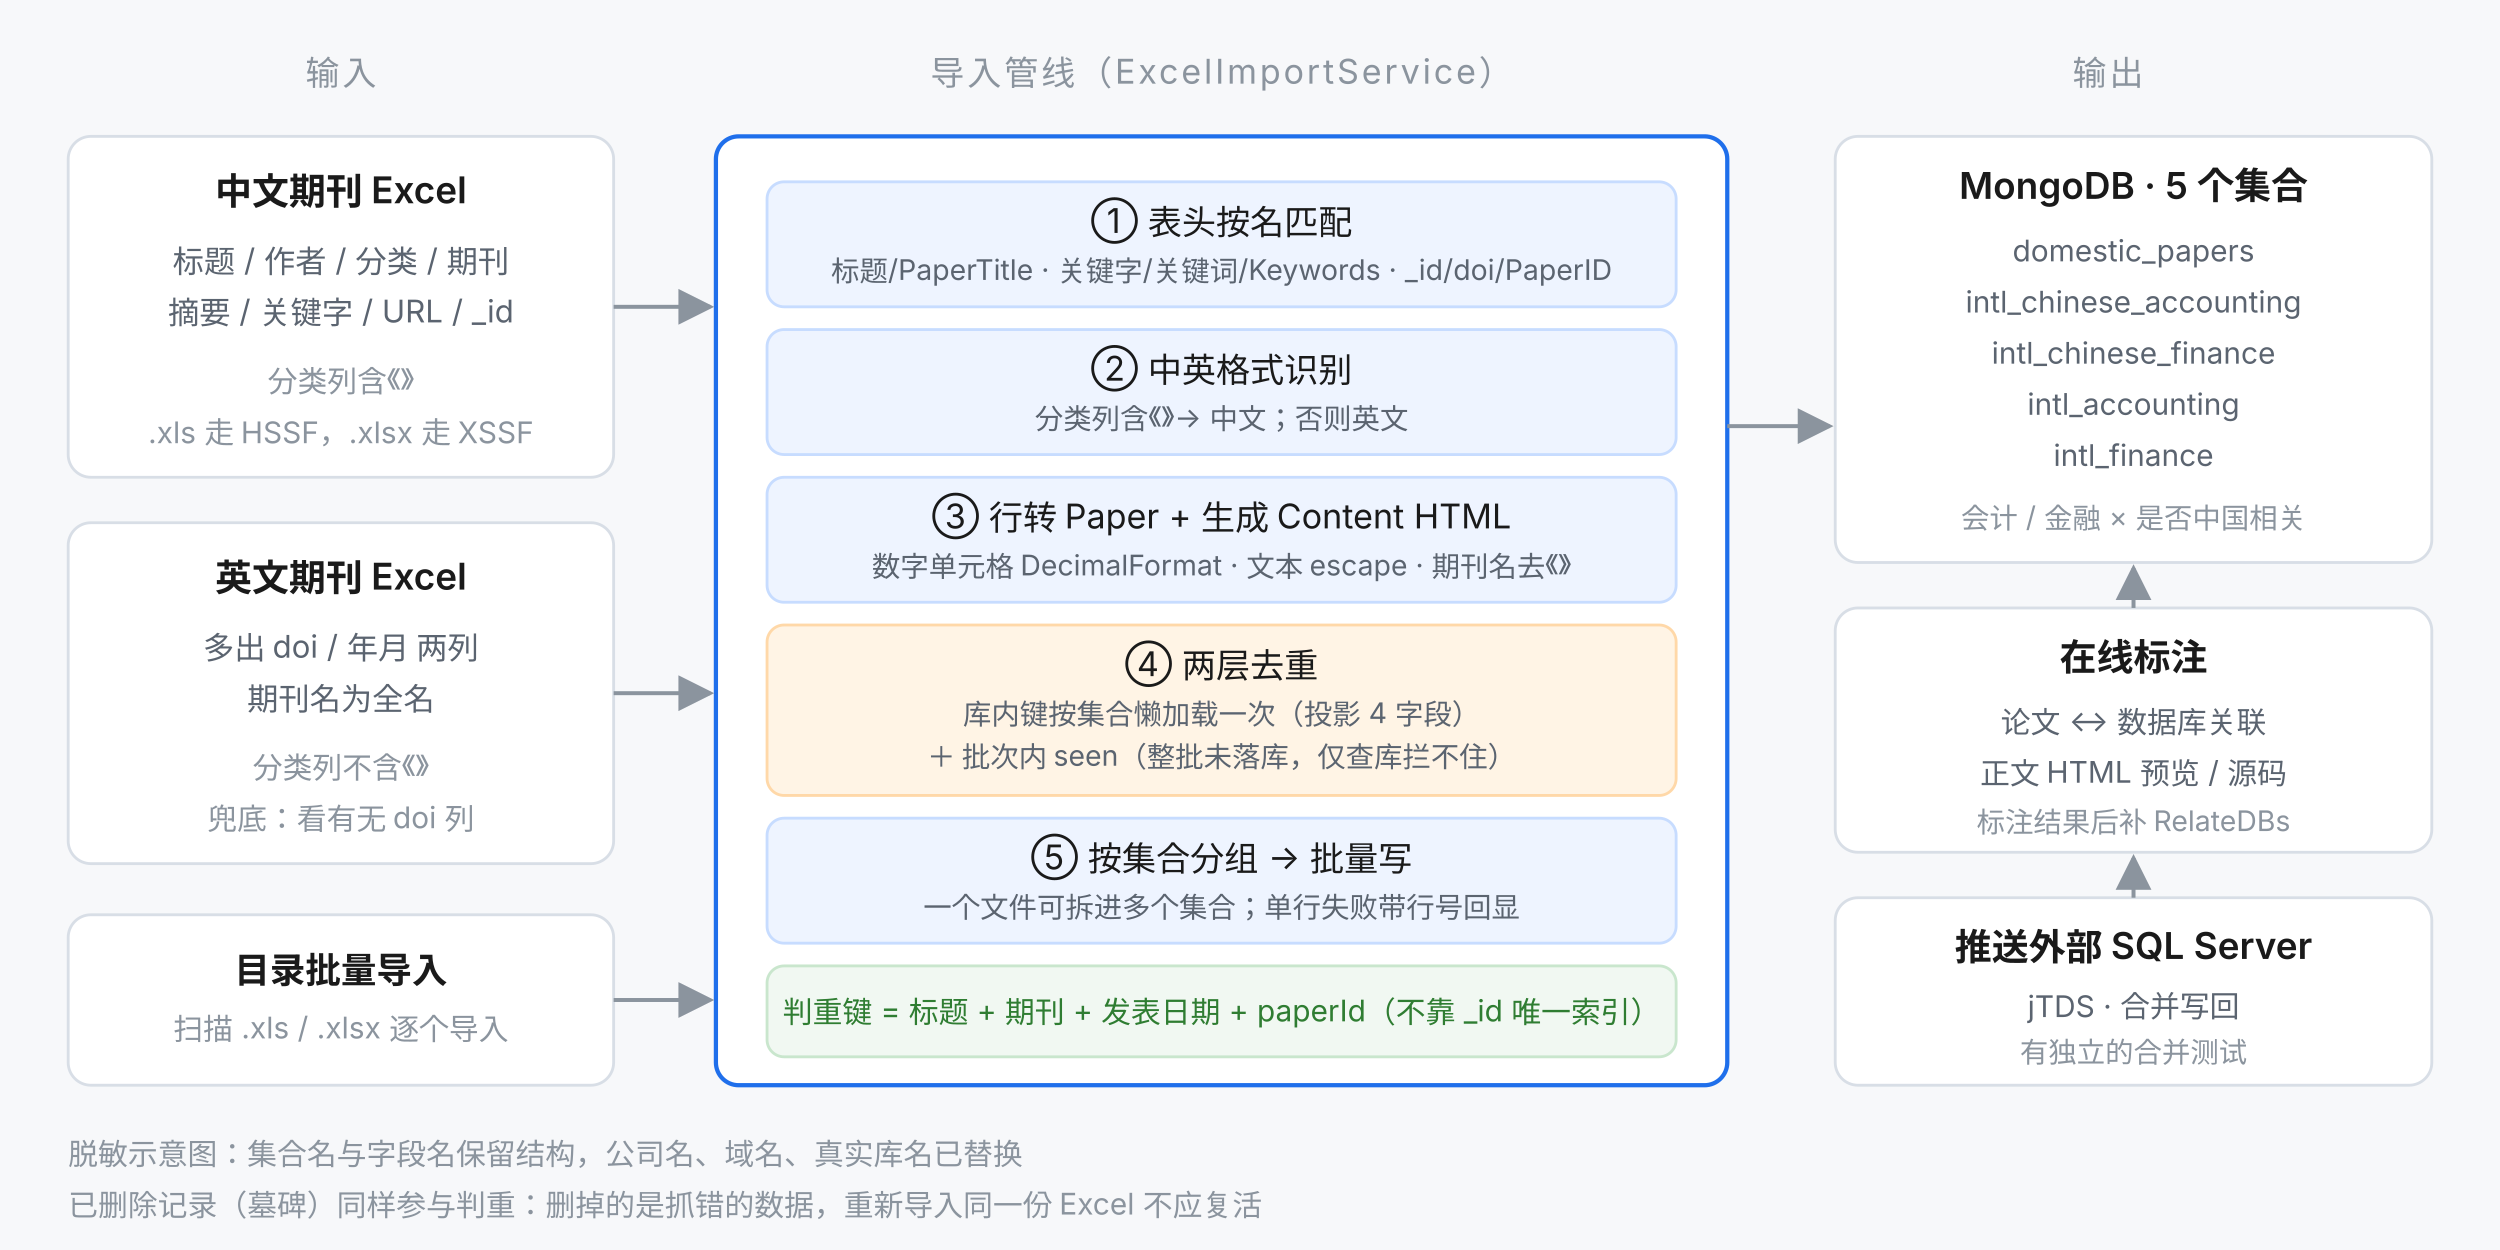
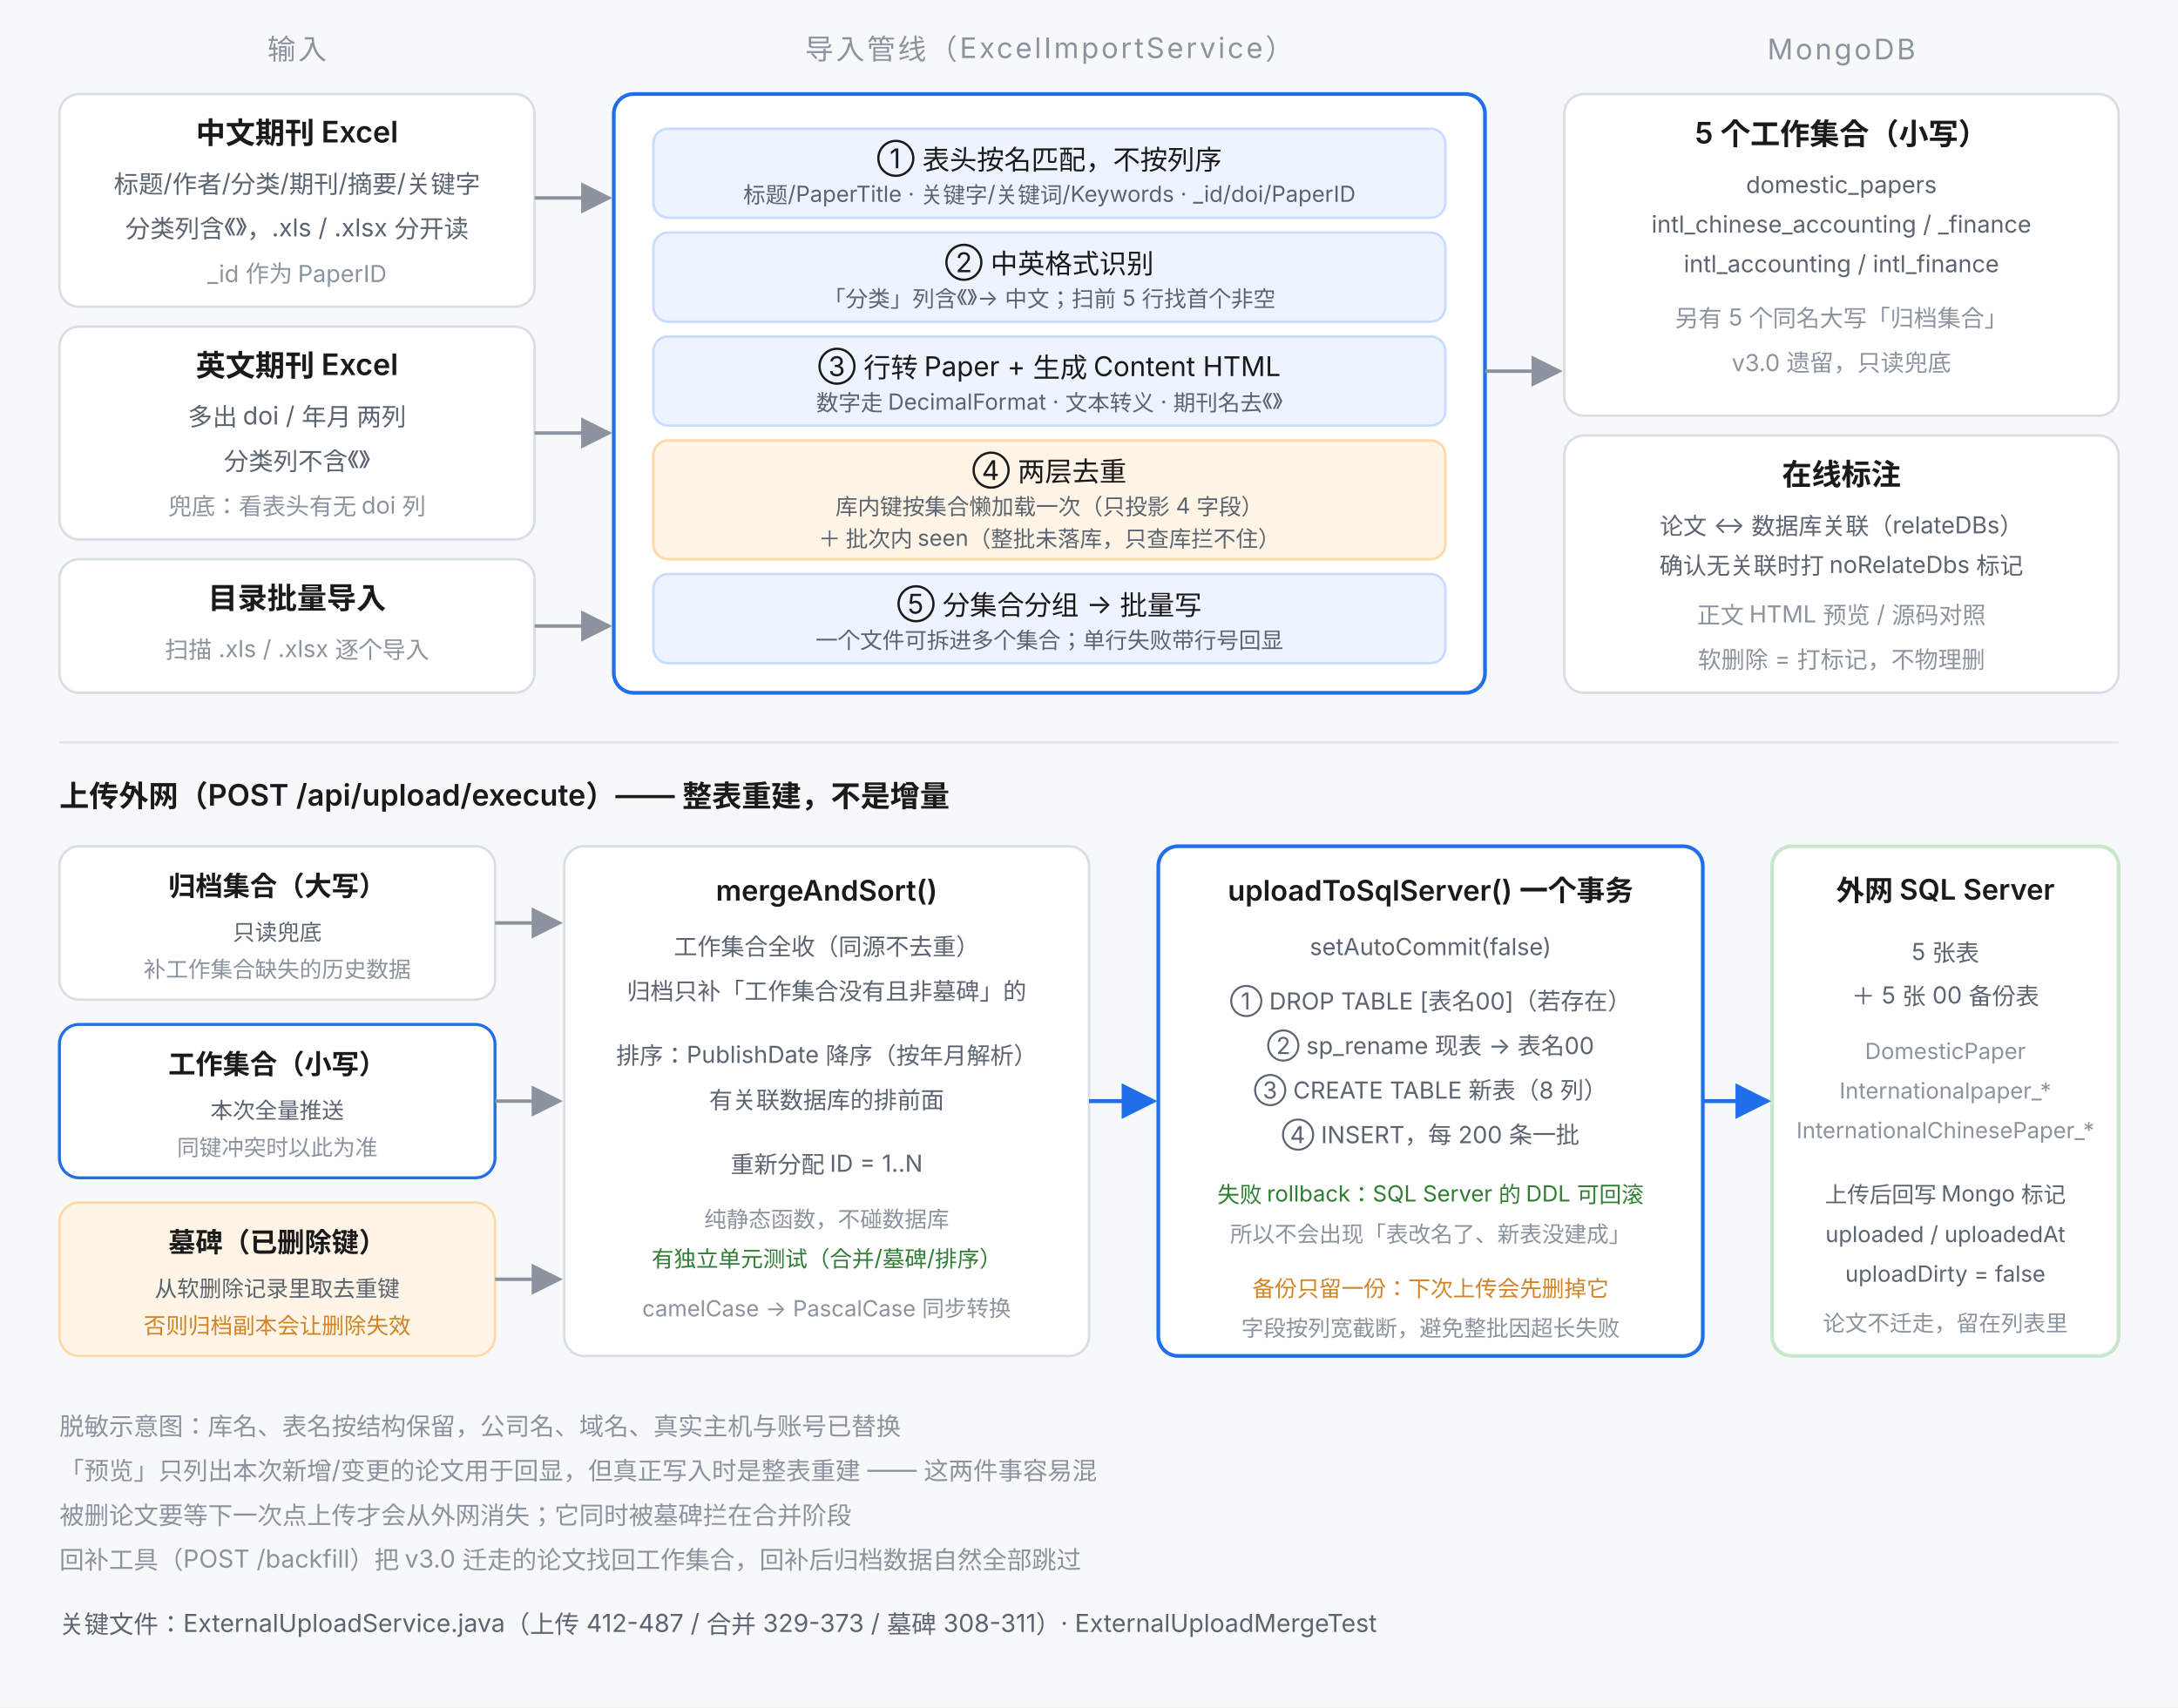
- <svg xmlns="http://www.w3.org/2000/svg" viewBox="0 0 880 440" width="880" height="440" font-family="-apple-system, 'Segoe UI', 'PingFang SC', 'Microsoft YaHei', sans-serif">
-   <rect width="880" height="440" fill="#f7f8fa" />
+ <svg xmlns="http://www.w3.org/2000/svg" viewBox="0 0 880 690" width="880" height="690" font-family="-apple-system, 'Segoe UI', 'PingFang SC', 'Microsoft YaHei', sans-serif">
+   <rect width="880" height="690" fill="#f7f8fa" />
  <defs>
-     <marker id="ar" markerWidth="9" markerHeight="9" refX="8" refY="4.5" orient="auto">
+     <marker id="a1" markerWidth="9" markerHeight="9" refX="8" refY="4.5" orient="auto">
      <path d="M0,0 L9,4.5 L0,9 z" fill="#8b949e" />
    </marker>
-     <marker id="ar2" markerWidth="9" markerHeight="9" refX="8" refY="4.5" orient="auto">
-       <path d="M0,0 L9,4.5 L0,9 z" fill="#ffa94d" />
+     <marker id="a2" markerWidth="9" markerHeight="9" refX="8" refY="4.5" orient="auto">
+       <path d="M0,0 L9,4.5 L0,9 z" fill="#1f6feb" />
    </marker>
  </defs>
-   <text x="120" y="30" text-anchor="middle" font-size="12" fill="#8b949e" letter-spacing="1">输入</text>
-   <text x="430" y="30" text-anchor="middle" font-size="12" fill="#8b949e" letter-spacing="1">导入管线（ExcelImportService）</text>
-   <text x="742" y="30" text-anchor="middle" font-size="12" fill="#8b949e" letter-spacing="1">输出</text>
-   <rect x="24" y="48" width="192" height="120" rx="8" fill="#fff" stroke="#d8dee6" />
-   <text x="120" y="72" text-anchor="middle" font-size="13" fill="#1a1a1a" font-weight="600">中文期刊 Excel</text>
-   <text x="120" y="96" text-anchor="middle" font-size="11" fill="#5b6470">标题 / 作者 / 分类 / 期刊</text>
-   <text x="120" y="114" text-anchor="middle" font-size="11" fill="#5b6470">摘要 / 关键字 / URL / _id</text>
-   <text x="120" y="138" text-anchor="middle" font-size="10.5" fill="#8b949e">分类列含《》</text>
-   <text x="120" y="156" text-anchor="middle" font-size="10.5" fill="#8b949e">.xls 走 HSSF，.xlsx 走 XSSF</text>
-   <rect x="24" y="184" width="192" height="120" rx="8" fill="#fff" stroke="#d8dee6" />
-   <text x="120" y="208" text-anchor="middle" font-size="13" fill="#1a1a1a" font-weight="600">英文期刊 Excel</text>
-   <text x="120" y="232" text-anchor="middle" font-size="11" fill="#5b6470">多出 doi / 年月 两列</text>
-   <text x="120" y="250" text-anchor="middle" font-size="11" fill="#5b6470">期刊名为全名</text>
-   <text x="120" y="274" text-anchor="middle" font-size="10.5" fill="#8b949e">分类列不含《》</text>
-   <text x="120" y="292" text-anchor="middle" font-size="10.5" fill="#8b949e">兜底：看有无 doi 列</text>
-   <rect x="24" y="322" width="192" height="60" rx="8" fill="#fff" stroke="#d8dee6" />
-   <text x="120" y="346" text-anchor="middle" font-size="12.5" fill="#1a1a1a" font-weight="600">目录批量导入</text>
-   <text x="120" y="366" text-anchor="middle" font-size="10.5" fill="#8b949e">扫描 .xls / .xlsx 逐个导入</text>
-   <rect x="252" y="48" width="356" height="334" rx="8" fill="#fff" stroke="#1f6feb" stroke-width="1.5" />
-   <g font-size="11.5">
-     <rect x="270" y="64" width="320" height="44" rx="6" fill="#eef4ff" stroke="#c7dcff" />
-     <text x="430" y="82" text-anchor="middle" font-size="12" fill="#1a1a1a">① 表头按名匹配</text>
-     <text x="430" y="99" text-anchor="middle" font-size="10" fill="#5b6470">标题/PaperTitle · 关键字/关键词/Keywords · _id/doi/PaperID</text>
-     <rect x="270" y="116" width="320" height="44" rx="6" fill="#eef4ff" stroke="#c7dcff" />
-     <text x="430" y="134" text-anchor="middle" font-size="12" fill="#1a1a1a">② 中英格式识别</text>
-     <text x="430" y="151" text-anchor="middle" font-size="10" fill="#5b6470">分类列含《》→ 中文；否则英文</text>
-     <rect x="270" y="168" width="320" height="44" rx="6" fill="#eef4ff" stroke="#c7dcff" />
-     <text x="430" y="186" text-anchor="middle" font-size="12" fill="#1a1a1a">③ 行转 Paper + 生成 Content HTML</text>
-     <text x="430" y="203" text-anchor="middle" font-size="10" fill="#5b6470">数字单元格 DecimalFormat · 文本 escape · 期刊名去《》</text>
-     <rect x="270" y="220" width="320" height="60" rx="6" fill="#fff4e5" stroke="#ffd8a8" />
-     <text x="430" y="238" text-anchor="middle" font-size="12" fill="#1a1a1a">④ 两层去重</text>
-     <text x="430" y="255" text-anchor="middle" font-size="10" fill="#5b6470">库内键按集合懒加载一次（投影 4 字段）</text>
-     <text x="430" y="270" text-anchor="middle" font-size="10" fill="#5b6470">＋ 批次内 seen（整批未落库，仅查库拦不住）</text>
-     <rect x="270" y="288" width="320" height="44" rx="6" fill="#eef4ff" stroke="#c7dcff" />
-     <text x="430" y="306" text-anchor="middle" font-size="12" fill="#1a1a1a">⑤ 按集合分组 → 批量写</text>
-     <text x="430" y="323" text-anchor="middle" font-size="10" fill="#5b6470">一个文件可拆进多个集合；单行失败带行号回显</text>
-     <rect x="270" y="340" width="320" height="32" rx="6" fill="#f1f8f2" stroke="#c9e6cd" />
-     <text x="430" y="360" text-anchor="middle" font-size="10.5" fill="#2f7d32">判重键 = 标题 + 期刊 + 发表日期 + paperId（不靠 _id 唯一索引）</text>
-   </g>
-   <rect x="646" y="48" width="210" height="150" rx="8" fill="#fff" stroke="#d8dee6" />
-   <text x="751" y="70" text-anchor="middle" font-size="13" fill="#1a1a1a" font-weight="600">MongoDB · 5 个集合</text>
-   <text x="751" y="92" text-anchor="middle" font-size="10.5" fill="#5b6470">domestic_papers</text>
-   <text x="751" y="110" text-anchor="middle" font-size="10.5" fill="#5b6470">intl_chinese_accounting</text>
-   <text x="751" y="128" text-anchor="middle" font-size="10.5" fill="#5b6470">intl_chinese_finance</text>
-   <text x="751" y="146" text-anchor="middle" font-size="10.5" fill="#5b6470">intl_accounting</text>
-   <text x="751" y="164" text-anchor="middle" font-size="10.5" fill="#5b6470">intl_finance</text>
-   <text x="751" y="186" text-anchor="middle" font-size="10" fill="#8b949e">会计 / 金融 × 是否中国相关</text>
-   <rect x="646" y="214" width="210" height="86" rx="8" fill="#fff" stroke="#d8dee6" />
-   <text x="751" y="236" text-anchor="middle" font-size="13" fill="#1a1a1a" font-weight="600">在线标注</text>
-   <text x="751" y="258" text-anchor="middle" font-size="10.5" fill="#5b6470">论文 ↔ 数据库关联</text>
-   <text x="751" y="276" text-anchor="middle" font-size="10.5" fill="#5b6470">正文 HTML 预览 / 源码</text>
-   <text x="751" y="293" text-anchor="middle" font-size="10" fill="#8b949e">标注结果后补 RelateDBs</text>
-   <rect x="646" y="316" width="210" height="66" rx="8" fill="#fff" stroke="#d8dee6" />
-   <text x="751" y="338" text-anchor="middle" font-size="13" fill="#1a1a1a" font-weight="600">推送外部 SQL Server</text>
-   <text x="751" y="358" text-anchor="middle" font-size="10.5" fill="#5b6470">jTDS · 合并写回</text>
-   <text x="751" y="374" text-anchor="middle" font-size="10" fill="#8b949e">有独立的合并测试</text>
-   <line x1="216" y1="108" x2="250" y2="108" stroke="#8b949e" stroke-width="1.4" marker-end="url(#ar)" />
-   <line x1="216" y1="244" x2="250" y2="244" stroke="#8b949e" stroke-width="1.4" marker-end="url(#ar)" />
-   <line x1="216" y1="352" x2="250" y2="352" stroke="#8b949e" stroke-width="1.4" marker-end="url(#ar)" />
-   <line x1="608" y1="150" x2="644" y2="150" stroke="#8b949e" stroke-width="1.4" marker-end="url(#ar)" />
-   <path d="M751,214 L751,200" fill="none" stroke="#8b949e" stroke-width="1.4" marker-end="url(#ar)" />
-   <path d="M751,316 L751,302" fill="none" stroke="#8b949e" stroke-width="1.4" marker-end="url(#ar)" />
-   <text x="24" y="410" font-size="10.5" fill="#8b949e">脱敏示意图：集合名与字段名保留结构，公司名、域名、真实库名已替换</text>
-   <text x="24" y="428" font-size="10.5" fill="#8b949e">已删除记录（墓碑）同样参与判重：删掉的是抓错的数据，重新导入同一份 Excel 不应复活</text>
+   <text x="120" y="24" text-anchor="middle" font-size="11.5" fill="#8b949e" letter-spacing="1">输入</text>
+   <text x="424" y="24" text-anchor="middle" font-size="11.5" fill="#8b949e" letter-spacing="1">导入管线（ExcelImportService）</text>
+   <text x="744" y="24" text-anchor="middle" font-size="11.5" fill="#8b949e" letter-spacing="1">MongoDB</text>
+   <rect x="24" y="38" width="192" height="86" rx="8" fill="#fff" stroke="#d8dee6" />
+   <text x="120" y="58" text-anchor="middle" font-size="12" fill="#1a1a1a" font-weight="600">中文期刊 Excel</text>
+   <text x="120" y="78" text-anchor="middle" font-size="10" fill="#5b6470">标题/作者/分类/期刊/摘要/关键字</text>
+   <text x="120" y="96" text-anchor="middle" font-size="10" fill="#5b6470">分类列含《》，.xls / .xlsx 分开读</text>
+   <text x="120" y="114" text-anchor="middle" font-size="9.5" fill="#8b949e">_id 作为 PaperID</text>
+   <rect x="24" y="132" width="192" height="86" rx="8" fill="#fff" stroke="#d8dee6" />
+   <text x="120" y="152" text-anchor="middle" font-size="12" fill="#1a1a1a" font-weight="600">英文期刊 Excel</text>
+   <text x="120" y="172" text-anchor="middle" font-size="10" fill="#5b6470">多出 doi / 年月 两列</text>
+   <text x="120" y="190" text-anchor="middle" font-size="10" fill="#5b6470">分类列不含《》</text>
+   <text x="120" y="208" text-anchor="middle" font-size="9.5" fill="#8b949e">兜底：看表头有无 doi 列</text>
+   <rect x="24" y="226" width="192" height="54" rx="8" fill="#fff" stroke="#d8dee6" />
+   <text x="120" y="246" text-anchor="middle" font-size="12" fill="#1a1a1a" font-weight="600">目录批量导入</text>
+   <text x="120" y="266" text-anchor="middle" font-size="9.5" fill="#8b949e">扫描 .xls / .xlsx 逐个导入</text>
+   <rect x="248" y="38" width="352" height="242" rx="8" fill="#fff" stroke="#1f6feb" stroke-width="1.5" />
+   <rect x="264" y="52" width="320" height="36" rx="6" fill="#eef4ff" stroke="#c7dcff" />
+   <text x="424" y="68" text-anchor="middle" font-size="11" fill="#1a1a1a">① 表头按名匹配，不按列序</text>
+   <text x="424" y="82" text-anchor="middle" font-size="9" fill="#5b6470">标题/PaperTitle · 关键字/关键词/Keywords · _id/doi/PaperID</text>
+   <rect x="264" y="94" width="320" height="36" rx="6" fill="#eef4ff" stroke="#c7dcff" />
+   <text x="424" y="110" text-anchor="middle" font-size="11" fill="#1a1a1a">② 中英格式识别</text>
+   <text x="424" y="124" text-anchor="middle" font-size="9" fill="#5b6470">「分类」列含《》→ 中文；扫前 5 行找首个非空</text>
+   <rect x="264" y="136" width="320" height="36" rx="6" fill="#eef4ff" stroke="#c7dcff" />
+   <text x="424" y="152" text-anchor="middle" font-size="11" fill="#1a1a1a">③ 行转 Paper + 生成 Content HTML</text>
+   <text x="424" y="166" text-anchor="middle" font-size="9" fill="#5b6470">数字走 DecimalFormat · 文本转义 · 期刊名去《》</text>
+   <rect x="264" y="178" width="320" height="48" rx="6" fill="#fff4e5" stroke="#ffd8a8" />
+   <text x="424" y="194" text-anchor="middle" font-size="11" fill="#1a1a1a">④ 两层去重</text>
+   <text x="424" y="208" text-anchor="middle" font-size="9" fill="#5b6470">库内键按集合懒加载一次（只投影 4 字段）</text>
+   <text x="424" y="221" text-anchor="middle" font-size="9" fill="#5b6470">＋ 批次内 seen（整批未落库，只查库拦不住）</text>
+   <rect x="264" y="232" width="320" height="36" rx="6" fill="#eef4ff" stroke="#c7dcff" />
+   <text x="424" y="248" text-anchor="middle" font-size="11" fill="#1a1a1a">⑤ 分集合分组 → 批量写</text>
+   <text x="424" y="262" text-anchor="middle" font-size="9" fill="#5b6470">一个文件可拆进多个集合；单行失败带行号回显</text>
+   <rect x="632" y="38" width="224" height="130" rx="8" fill="#fff" stroke="#d8dee6" />
+   <text x="744" y="58" text-anchor="middle" font-size="12" fill="#1a1a1a" font-weight="600">5 个工作集合（小写）</text>
+   <text x="744" y="78" text-anchor="middle" font-size="9.5" fill="#5b6470">domestic_papers</text>
+   <text x="744" y="94" text-anchor="middle" font-size="9.5" fill="#5b6470">intl_chinese_accounting / _finance</text>
+   <text x="744" y="110" text-anchor="middle" font-size="9.5" fill="#5b6470">intl_accounting / intl_finance</text>
+   <text x="744" y="132" text-anchor="middle" font-size="9.5" fill="#8b949e">另有 5 个同名大写「归档集合」</text>
+   <text x="744" y="150" text-anchor="middle" font-size="9.5" fill="#8b949e">v3.0 遗留，只读兜底</text>
+   <rect x="632" y="176" width="224" height="104" rx="8" fill="#fff" stroke="#d8dee6" />
+   <text x="744" y="196" text-anchor="middle" font-size="12" fill="#1a1a1a" font-weight="600">在线标注</text>
+   <text x="744" y="216" text-anchor="middle" font-size="9.5" fill="#5b6470">论文 ↔ 数据库关联（relateDBs）</text>
+   <text x="744" y="232" text-anchor="middle" font-size="9.5" fill="#5b6470">确认无关联时打 noRelateDbs 标记</text>
+   <text x="744" y="252" text-anchor="middle" font-size="9.5" fill="#8b949e">正文 HTML 预览 / 源码对照</text>
+   <text x="744" y="270" text-anchor="middle" font-size="9.5" fill="#8b949e">软删除 = 打标记，不物理删</text>
+   <line x1="216" y1="80" x2="246" y2="80" stroke="#8b949e" stroke-width="1.4" marker-end="url(#a1)" />
+   <line x1="216" y1="175" x2="246" y2="175" stroke="#8b949e" stroke-width="1.4" marker-end="url(#a1)" />
+   <line x1="216" y1="253" x2="246" y2="253" stroke="#8b949e" stroke-width="1.4" marker-end="url(#a1)" />
+   <line x1="600" y1="150" x2="630" y2="150" stroke="#8b949e" stroke-width="1.4" marker-end="url(#a1)" />
+   <line x1="24" y1="300" x2="856" y2="300" stroke="#e3e6ea" stroke-width="1" />
+   <text x="24" y="326" font-size="12" fill="#1a1a1a" font-weight="600">上传外网（POST /api/upload/execute）—— 整表重建，不是增量</text>
+   <rect x="24" y="342" width="176" height="62" rx="8" fill="#fff" stroke="#d8dee6" />
+   <text x="112" y="362" text-anchor="middle" font-size="11" fill="#1a1a1a" font-weight="600">归档集合（大写）</text>
+   <text x="112" y="380" text-anchor="middle" font-size="9" fill="#5b6470">只读兜底</text>
+   <text x="112" y="395" text-anchor="middle" font-size="9" fill="#8b949e">补工作集合缺失的历史数据</text>
+   <rect x="24" y="414" width="176" height="62" rx="8" fill="#fff" stroke="#1f6feb" stroke-width="1.2" />
+   <text x="112" y="434" text-anchor="middle" font-size="11" fill="#1a1a1a" font-weight="600">工作集合（小写）</text>
+   <text x="112" y="452" text-anchor="middle" font-size="9" fill="#5b6470">本次全量推送</text>
+   <text x="112" y="467" text-anchor="middle" font-size="9" fill="#8b949e">同键冲突时以此为准</text>
+   <rect x="24" y="486" width="176" height="62" rx="8" fill="#fff4e5" stroke="#ffd8a8" />
+   <text x="112" y="506" text-anchor="middle" font-size="11" fill="#1a1a1a" font-weight="600">墓碑（已删除键）</text>
+   <text x="112" y="524" text-anchor="middle" font-size="9" fill="#5b6470">从软删除记录里取去重键</text>
+   <text x="112" y="539" text-anchor="middle" font-size="9" fill="#d08428">否则归档副本会让删除失效</text>
+   <rect x="228" y="342" width="212" height="206" rx="8" fill="#fff" stroke="#d8dee6" />
+   <text x="334" y="364" text-anchor="middle" font-size="11.5" fill="#1a1a1a" font-weight="600">mergeAndSort()</text>
+   <text x="334" y="386" text-anchor="middle" font-size="9.5" fill="#5b6470">工作集合全收（同源不去重）</text>
+   <text x="334" y="404" text-anchor="middle" font-size="9.5" fill="#5b6470">归档只补「工作集合没有且非墓碑」的</text>
+   <text x="334" y="430" text-anchor="middle" font-size="9.5" fill="#5b6470">排序：PublishDate 降序（按年月解析）</text>
+   <text x="334" y="448" text-anchor="middle" font-size="9.5" fill="#5b6470">　　　有关联数据库的排前面</text>
+   <text x="334" y="474" text-anchor="middle" font-size="9.5" fill="#5b6470">重新分配 ID = 1..N</text>
+   <text x="334" y="496" text-anchor="middle" font-size="9" fill="#8b949e">纯静态函数，不碰数据库</text>
+   <text x="334" y="512" text-anchor="middle" font-size="9" fill="#2f7d32">有独立单元测试（合并/墓碑/排序）</text>
+   <text x="334" y="532" text-anchor="middle" font-size="9" fill="#8b949e">camelCase → PascalCase 同步转换</text>
+   <rect x="468" y="342" width="220" height="206" rx="8" fill="#fff" stroke="#1f6feb" stroke-width="1.5" />
+   <text x="578" y="364" text-anchor="middle" font-size="11.5" fill="#1a1a1a" font-weight="600">uploadToSqlServer() 一个事务</text>
+   <text x="578" y="386" text-anchor="middle" font-size="9.5" fill="#5b6470">setAutoCommit(false)</text>
+   <text x="578" y="408" text-anchor="middle" font-size="9.5" fill="#5b6470">① DROP TABLE [表名00]（若存在）</text>
+   <text x="578" y="426" text-anchor="middle" font-size="9.5" fill="#5b6470">② sp_rename 现表 → 表名00</text>
+   <text x="578" y="444" text-anchor="middle" font-size="9.5" fill="#5b6470">③ CREATE TABLE 新表（8 列）</text>
+   <text x="578" y="462" text-anchor="middle" font-size="9.5" fill="#5b6470">④ INSERT，每 200 条一批</text>
+   <text x="578" y="486" text-anchor="middle" font-size="9" fill="#2f7d32">失败 rollback：SQL Server 的 DDL 可回滚</text>
+   <text x="578" y="502" text-anchor="middle" font-size="9" fill="#8b949e">所以不会出现「表改名了、新表没建成」</text>
+   <text x="578" y="524" text-anchor="middle" font-size="9" fill="#d08428">备份只留一份：下次上传会先删掉它</text>
+   <text x="578" y="540" text-anchor="middle" font-size="9" fill="#8b949e">字段按列宽截断，避免整批因超长失败</text>
+   <rect x="716" y="342" width="140" height="206" rx="8" fill="#fff" stroke="#c9e6cd" stroke-width="1.5" />
+   <text x="786" y="364" text-anchor="middle" font-size="11.5" fill="#1a1a1a" font-weight="600">外网 SQL Server</text>
+   <text x="786" y="388" text-anchor="middle" font-size="9.5" fill="#5b6470">5 张表</text>
+   <text x="786" y="406" text-anchor="middle" font-size="9.5" fill="#5b6470">＋ 5 张 00 备份表</text>
+   <text x="786" y="428" text-anchor="middle" font-size="9" fill="#8b949e">DomesticPaper</text>
+   <text x="786" y="444" text-anchor="middle" font-size="9" fill="#8b949e">Internationalpaper_*</text>
+   <text x="786" y="460" text-anchor="middle" font-size="9" fill="#8b949e">InternationalChinesePaper_*</text>
+   <text x="786" y="486" text-anchor="middle" font-size="9" fill="#5b6470">上传后回写 Mongo 标记</text>
+   <text x="786" y="502" text-anchor="middle" font-size="9" fill="#5b6470">uploaded / uploadedAt</text>
+   <text x="786" y="518" text-anchor="middle" font-size="9" fill="#5b6470">uploadDirty = false</text>
+   <text x="786" y="538" text-anchor="middle" font-size="9" fill="#8b949e">论文不迁走，留在列表里</text>
+   <line x1="200" y1="373" x2="226" y2="373" stroke="#8b949e" stroke-width="1.4" marker-end="url(#a1)" />
+   <line x1="200" y1="445" x2="226" y2="445" stroke="#8b949e" stroke-width="1.4" marker-end="url(#a1)" />
+   <line x1="200" y1="517" x2="226" y2="517" stroke="#8b949e" stroke-width="1.4" marker-end="url(#a1)" />
+   <line x1="440" y1="445" x2="466" y2="445" stroke="#1f6feb" stroke-width="1.6" marker-end="url(#a2)" />
+   <line x1="688" y1="445" x2="714" y2="445" stroke="#1f6feb" stroke-width="1.6" marker-end="url(#a2)" />
+   <text x="24" y="580" font-size="10" fill="#8b949e">脱敏示意图：库名、表名按结构保留，公司名、域名、真实主机与账号已替换</text>
+   <text x="24" y="598" font-size="10" fill="#8b949e">「预览」只列出本次新增/变更的论文用于回显，但真正写入时是整表重建 —— 这两件事容易混</text>
+   <text x="24" y="616" font-size="10" fill="#8b949e">被删论文要等下一次点上传才会从外网消失；它同时被墓碑拦在合并阶段</text>
+   <text x="24" y="634" font-size="10" fill="#8b949e">回补工具（POST /backfill）把 v3.0 迁走的论文找回工作集合，回补后归档数据自然全部跳过</text>
+   <text x="24" y="660" font-size="10" fill="#5b6470">关键文件：ExternalUploadService.java（上传 412-487 / 合并 329-373 / 墓碑 308-311）· ExternalUploadMergeTest</text>
</svg>
